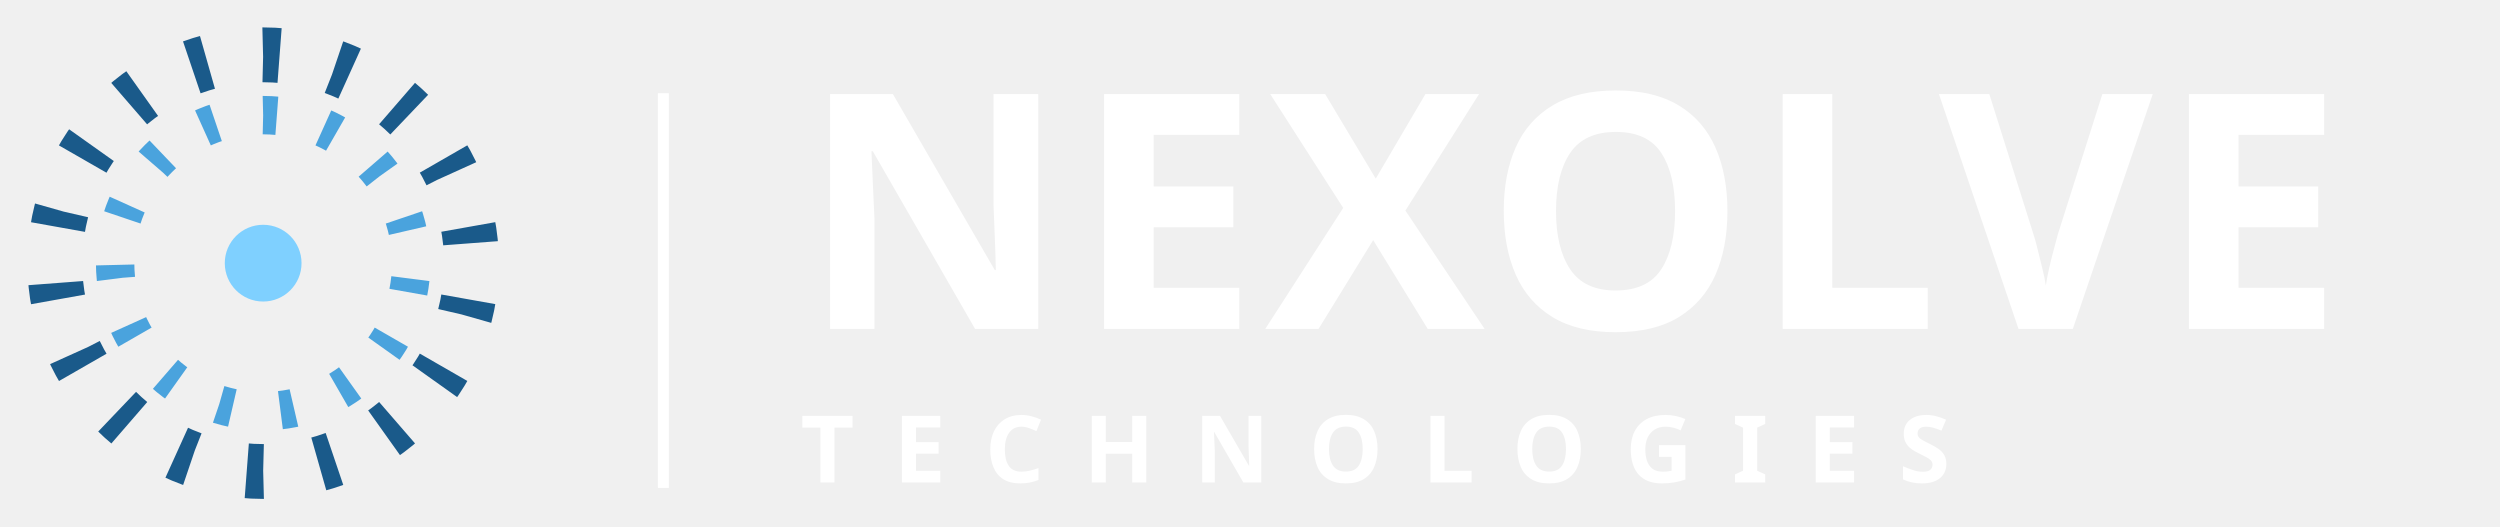
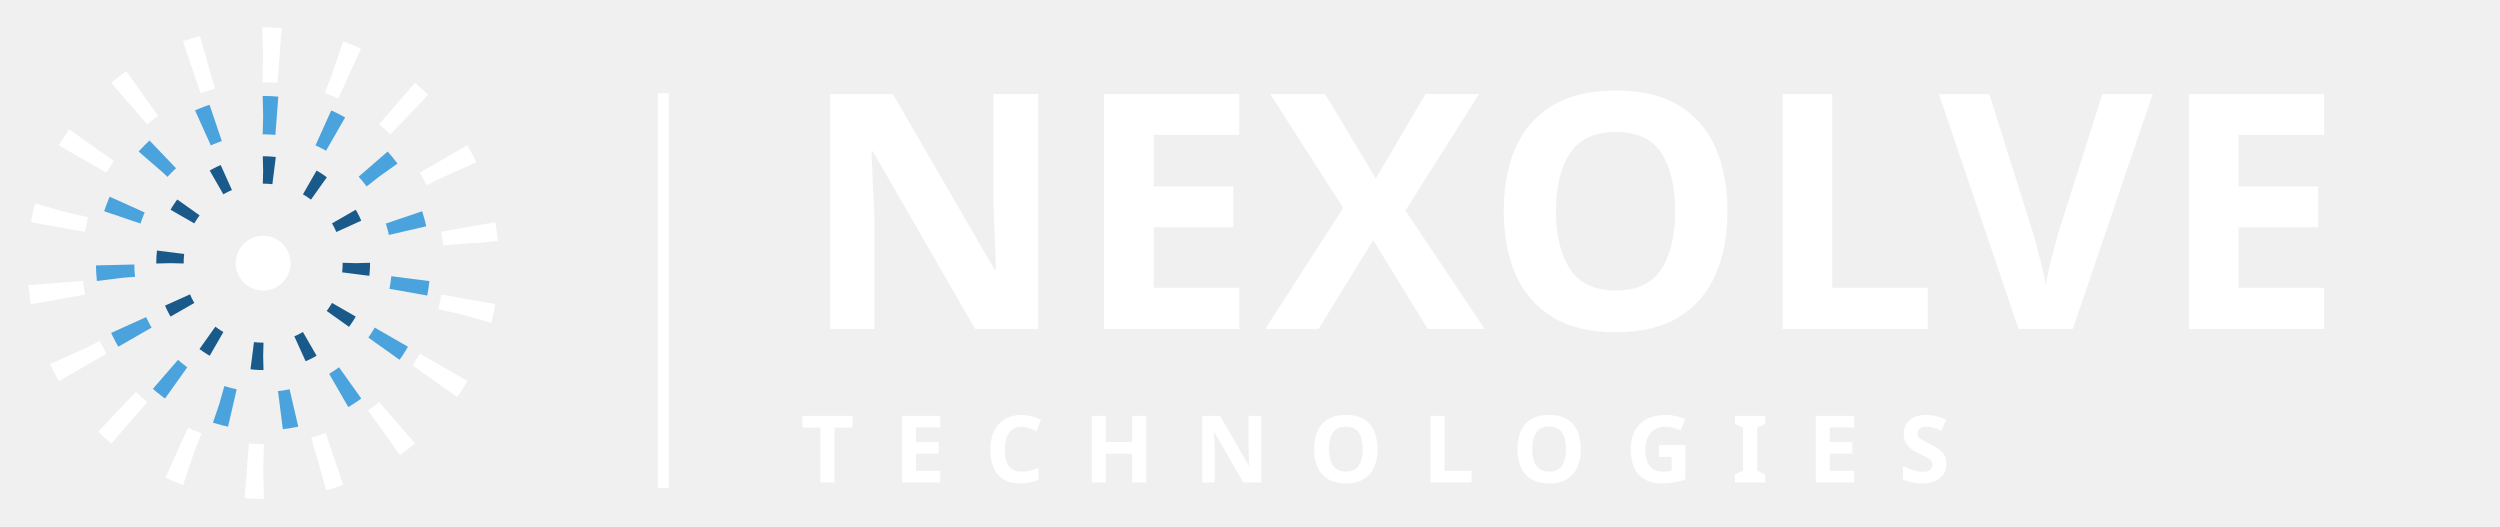
<svg xmlns="http://www.w3.org/2000/svg" viewBox="0 0 456 96" role="img" aria-label="Nexolve Technologies">
  <g fill="none" transform="rotate(-90 48 48)">
-     <circle cx="48" cy="48" r="38" stroke="#1A5A8A" stroke-width="10" stroke-dasharray="3 10.264" />
+     <circle cx="48" cy="48" r="38" stroke="#FFFFFF" stroke-width="10" stroke-dasharray="3 10.264" />
    <circle cx="48" cy="48" r="27" stroke="#4AA3DD" stroke-width="7" stroke-dasharray="2.5 8.81" />
+     <circle cx="48" cy="48" r="17" stroke="#1A5A8A" stroke-width="5" stroke-dasharray="2 6.901" />
  </g>
-   <circle cx="48" cy="48" r="7" fill="#7FD0FF" />
+   <circle cx="48" cy="48" r="5" fill="#FFFFFF" />
  <rect x="120" y="17" width="2" height="72" fill="#FFFFFF" />
  <text x="146" y="60" font-family="Archivo, 'Segoe UI', system-ui, sans-serif" font-size="60" font-weight="800" letter-spacing="0.02em" fill="#FFFFFF">NEXOLVE</text>
  <text x="146" y="88" font-family="Archivo, 'Segoe UI', system-ui, sans-serif" font-size="17" font-weight="600" letter-spacing="0.42em" fill="#FFFFFF">TECHNOLOGIES</text>
</svg>
